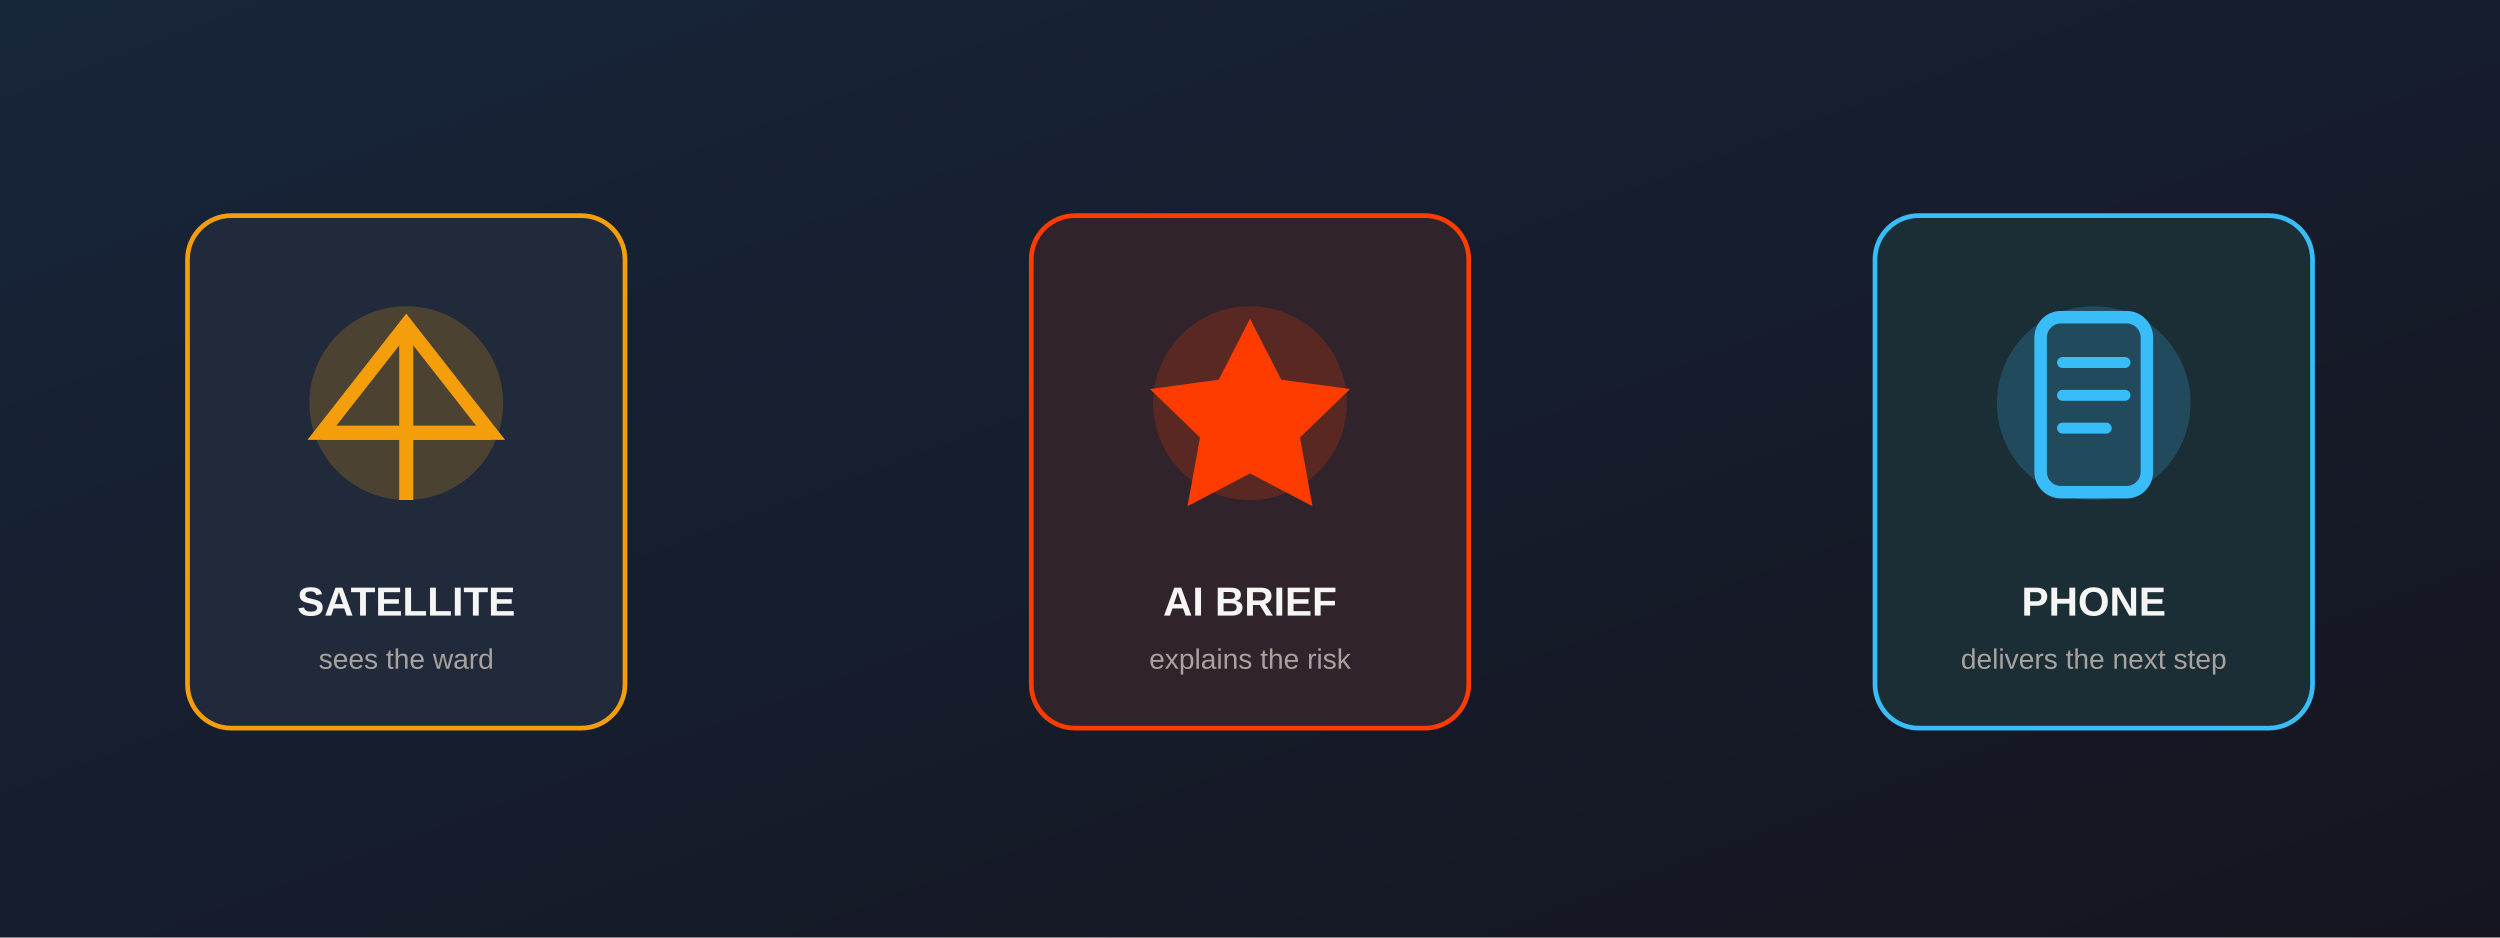
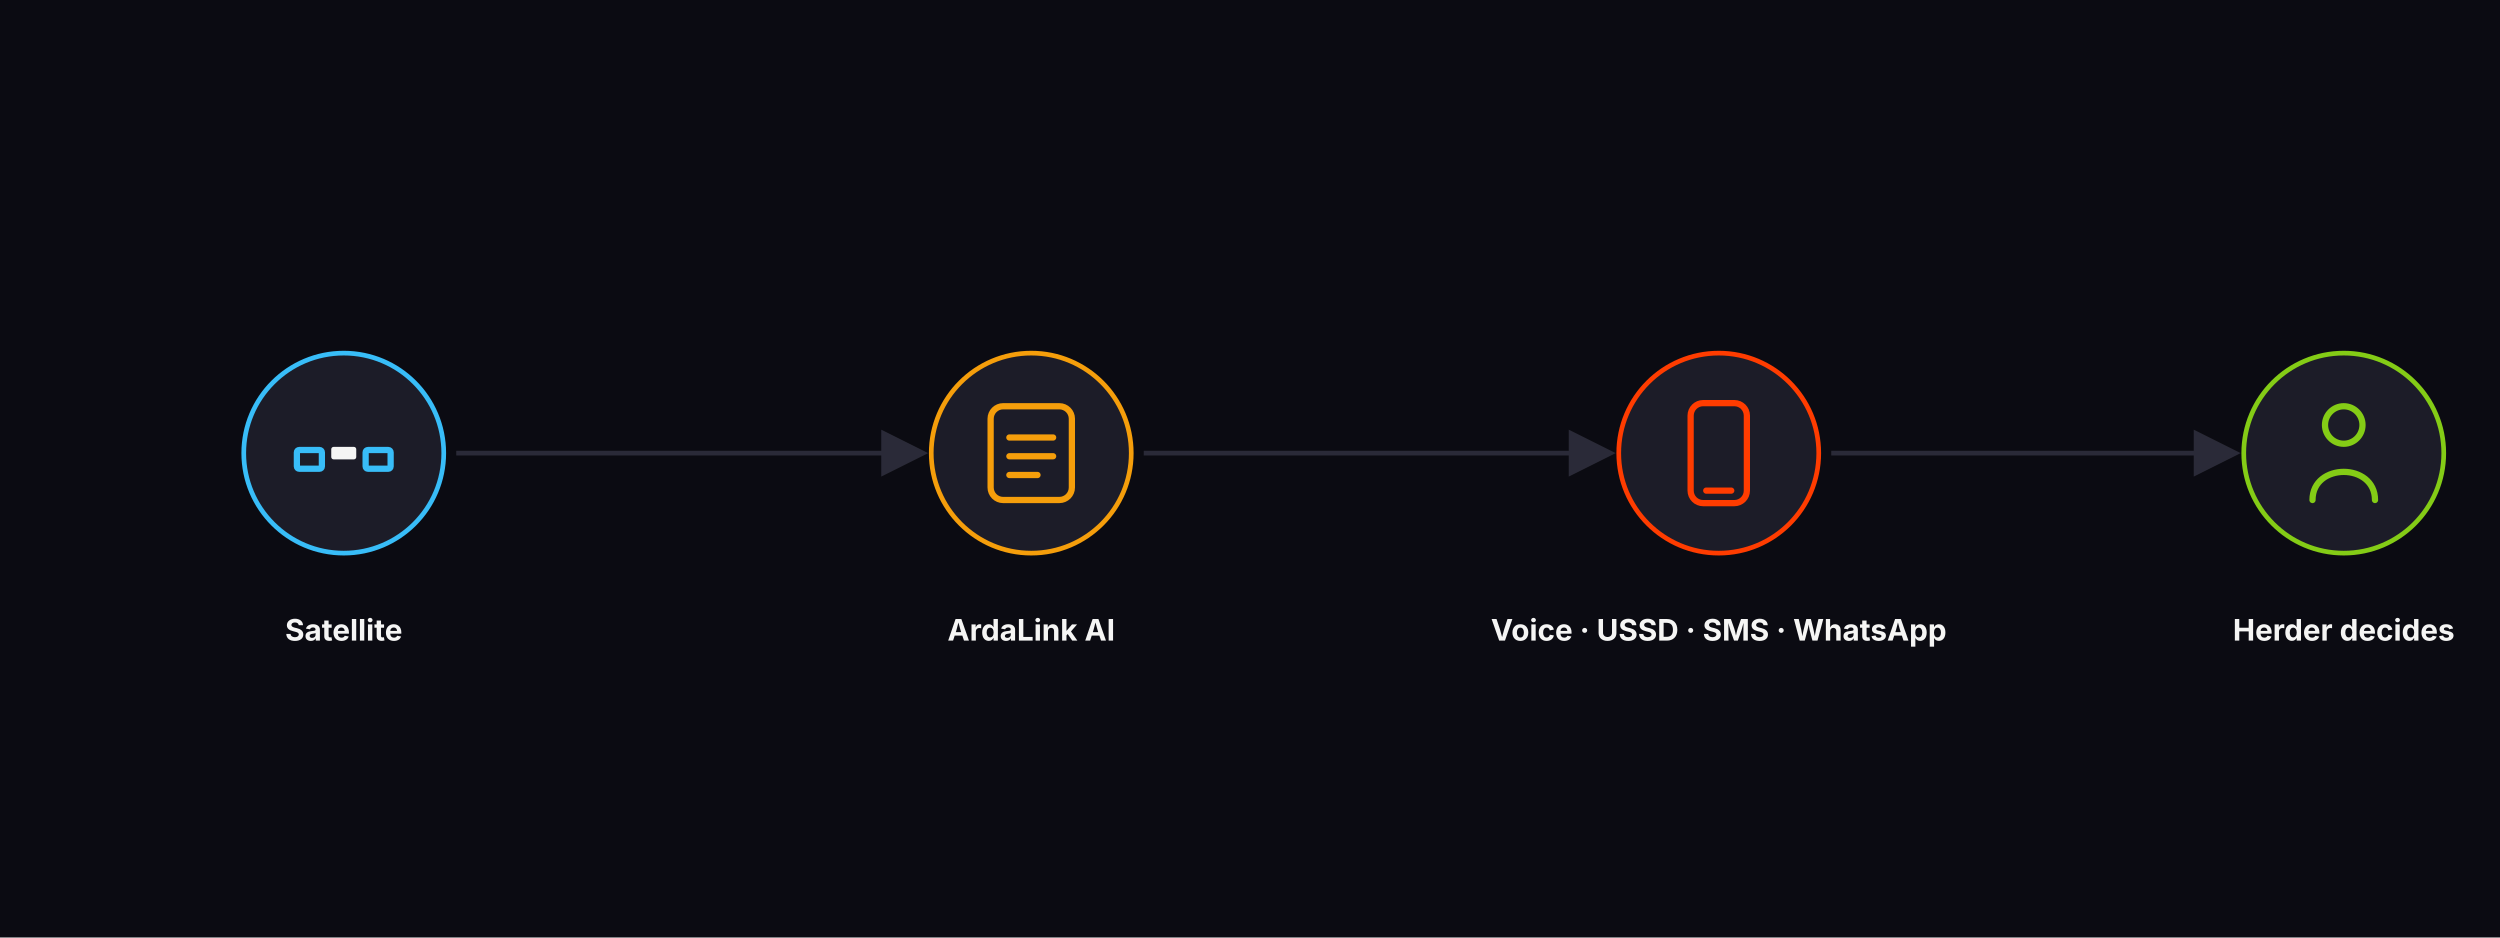
- <svg xmlns="http://www.w3.org/2000/svg" viewBox="0 0 1600 600" preserveAspectRatio="xMidYMid slice">
+ <svg xmlns="http://www.w3.org/2000/svg" viewBox="0 0 1600 600">
  <defs>
-     <linearGradient id="bg" x1="0" y1="0" x2="1" y2="1">
-       <stop stop-color="#17253a" />
-       <stop offset="1" stop-color="#15151f" />
-     </linearGradient>
-     <linearGradient id="line" x1="0" y1="0" x2="1" y2="0">
-       <stop stop-color="#f59e0b" />
-       <stop offset=".5" stop-color="#ff3c00" />
-       <stop offset="1" stop-color="#38bdf8" />
-     </linearGradient>
+     <marker id="arrow" markerWidth="10" markerHeight="10" refX="8" refY="5" orient="auto">
+       <path d="M0,0 L10,5 L0,10 Z" fill="#2A2A38" />
+     </marker>
  </defs>
-   <rect width="1600" height="600" fill="url(#bg)" />
-   <path d="M260 302 H1340" fill="none" stroke="url(#line)" stroke-width="8" stroke-linecap="round" />
-   <g transform="translate(120 138)">
-     <rect width="280" height="328" rx="28" fill="#202a3b" stroke="#f59e0b" stroke-width="3" />
-     <circle cx="140" cy="120" r="62" fill="#f59e0b" opacity=".2" />
-     <path d="M86 139 L140 70 L194 139Z" fill="none" stroke="#f59e0b" stroke-width="9" />
-     <path d="M140 70v112 M86 139h108" stroke="#f59e0b" stroke-width="9" />
-     <text x="140" y="256" text-anchor="middle" fill="#f5f5f4" font-family="Arial,sans-serif" font-size="26" font-weight="700">SATELLITE</text>
-     <text x="140" y="290" text-anchor="middle" fill="#a8a29e" font-family="Arial,sans-serif" font-size="18">sees the ward</text>
+   <rect width="1600" height="600" fill="#0B0B12" />
+   <path d="M 292 290.0 L 588 290.0" stroke="#2A2A38" stroke-width="3" marker-end="url(#arrow)" />
+   <path d="M 732 290.0 L 1028 290.0" stroke="#2A2A38" stroke-width="3" marker-end="url(#arrow)" />
+   <path d="M 1172 290.0 L 1428 290.0" stroke="#2A2A38" stroke-width="3" marker-end="url(#arrow)" />
+   <circle cx="220" cy="290.0" r="64" fill="#1C1C28" stroke="#38BDF8" stroke-width="3" />
+   <text x="220" y="410.0" text-anchor="middle" font-family="Inter, system-ui, sans-serif" font-size="19" font-weight="700" fill="#F5F5F4">Satellite</text>
+   <circle cx="660" cy="290.0" r="64" fill="#1C1C28" stroke="#F59E0B" stroke-width="3" />
+   <text x="660" y="410.0" text-anchor="middle" font-family="Inter, system-ui, sans-serif" font-size="19" font-weight="700" fill="#F5F5F4">ArdaLink AI</text>
+   <circle cx="1100" cy="290.0" r="64" fill="#1C1C28" stroke="#FF3C00" stroke-width="3" />
+   <text x="1100" y="410.0" text-anchor="middle" font-family="Inter, system-ui, sans-serif" font-size="19" font-weight="700" fill="#F5F5F4">Voice · USSD · SMS · WhatsApp</text>
+   <circle cx="1500" cy="290.0" r="64" fill="#1C1C28" stroke="#84CC16" stroke-width="3" />
+   <text x="1500" y="410.0" text-anchor="middle" font-family="Inter, system-ui, sans-serif" font-size="19" font-weight="700" fill="#F5F5F4">Herder decides</text>
+   <g transform="translate(220,290.0)" fill="none" stroke="#38BDF8" stroke-width="4" stroke-linecap="round" stroke-linejoin="round">
+     <rect x="-8" y="-4" width="16" height="8" rx="1.5" fill="#F5F5F4" stroke="none" />
+     <rect x="-30" y="-2" width="16" height="12" rx="1.5" />
+     <rect x="14" y="-2" width="16" height="12" rx="1.5" />
  </g>
-   <g transform="translate(660 138)">
-     <rect width="280" height="328" rx="28" fill="#30232b" stroke="#ff3c00" stroke-width="3" />
-     <circle cx="140" cy="120" r="62" fill="#ff3c00" opacity=".2" />
-     <path d="M140 66 l20 39 44 6 -32 31 8 44 -40 -21 -40 21 8 -44 -32 -31 44 -6Z" fill="#ff3c00" />
-     <text x="140" y="256" text-anchor="middle" fill="#f5f5f4" font-family="Arial,sans-serif" font-size="26" font-weight="700">AI BRIEF</text>
-     <text x="140" y="290" text-anchor="middle" fill="#a8a29e" font-family="Arial,sans-serif" font-size="18">explains the risk</text>
+   <g transform="translate(660,290.0)" fill="none" stroke="#F59E0B" stroke-width="4" stroke-linecap="round" stroke-linejoin="round">
+     <rect x="-26" y="-30" width="52" height="60" rx="8" />
+     <line x1="-14" y1="-10" x2="14" y2="-10" />
+     <line x1="-14" y1="2" x2="14" y2="2" />
+     <line x1="-14" y1="14" x2="4" y2="14" />
  </g>
-   <g transform="translate(1200 138)">
-     <rect width="280" height="328" rx="28" fill="#1b2d35" stroke="#38bdf8" stroke-width="3" />
-     <circle cx="140" cy="120" r="62" fill="#38bdf8" opacity=".2" />
-     <rect x="106" y="65" width="68" height="112" rx="13" fill="none" stroke="#38bdf8" stroke-width="8" />
-     <path d="M120 94h40 M120 115h40 M120 136h28" stroke="#38bdf8" stroke-width="7" stroke-linecap="round" />
-     <text x="140" y="256" text-anchor="middle" fill="#f5f5f4" font-family="Arial,sans-serif" font-size="26" font-weight="700">PHONE</text>
-     <text x="140" y="290" text-anchor="middle" fill="#a8a29e" font-family="Arial,sans-serif" font-size="18">delivers the next step</text>
+   <g transform="translate(1100,290.0)" fill="none" stroke="#FF3C00" stroke-width="4" stroke-linecap="round" stroke-linejoin="round">
+     <rect x="-18" y="-32" width="36" height="64" rx="8" />
+     <line x1="-8" y1="24" x2="8" y2="24" />
+   </g>
+   <g transform="translate(1500,290.0)" fill="none" stroke="#84CC16" stroke-width="4" stroke-linecap="round" stroke-linejoin="round">
+     <circle cx="0" cy="-18" r="12" />
+     <path d="M -20 30 C -20 6 20 6 20 30" />
  </g>
</svg>
